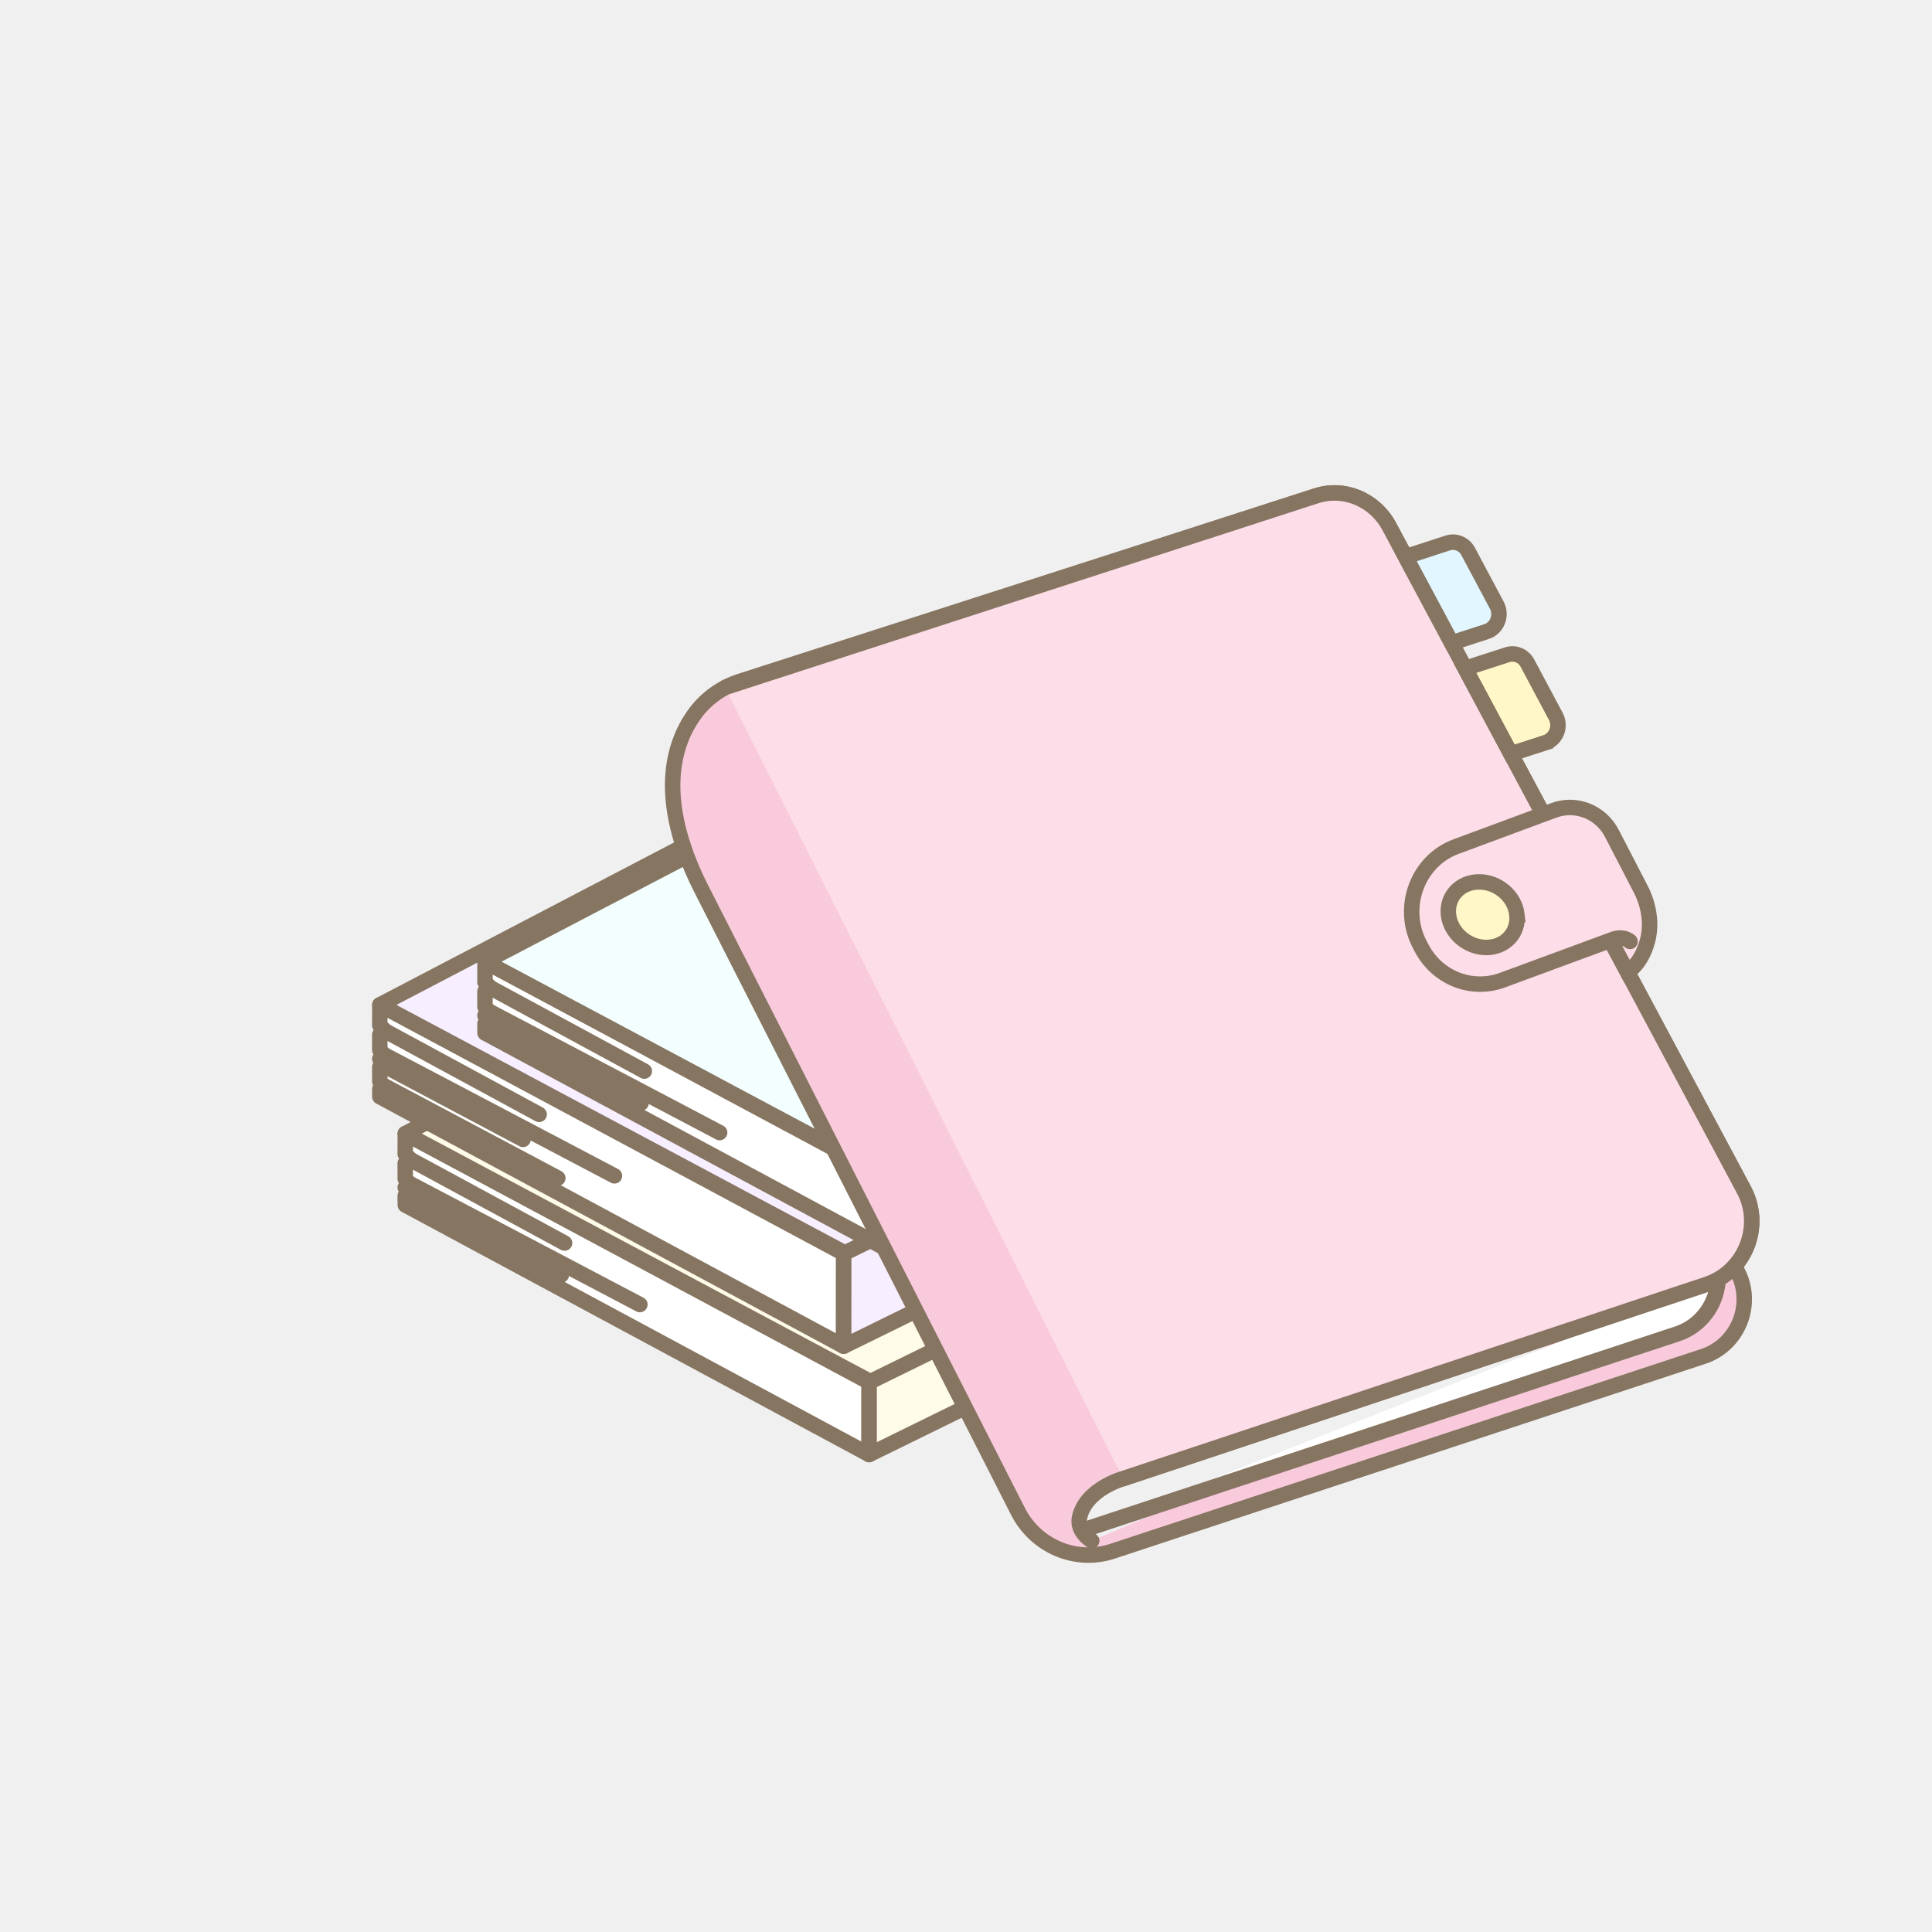
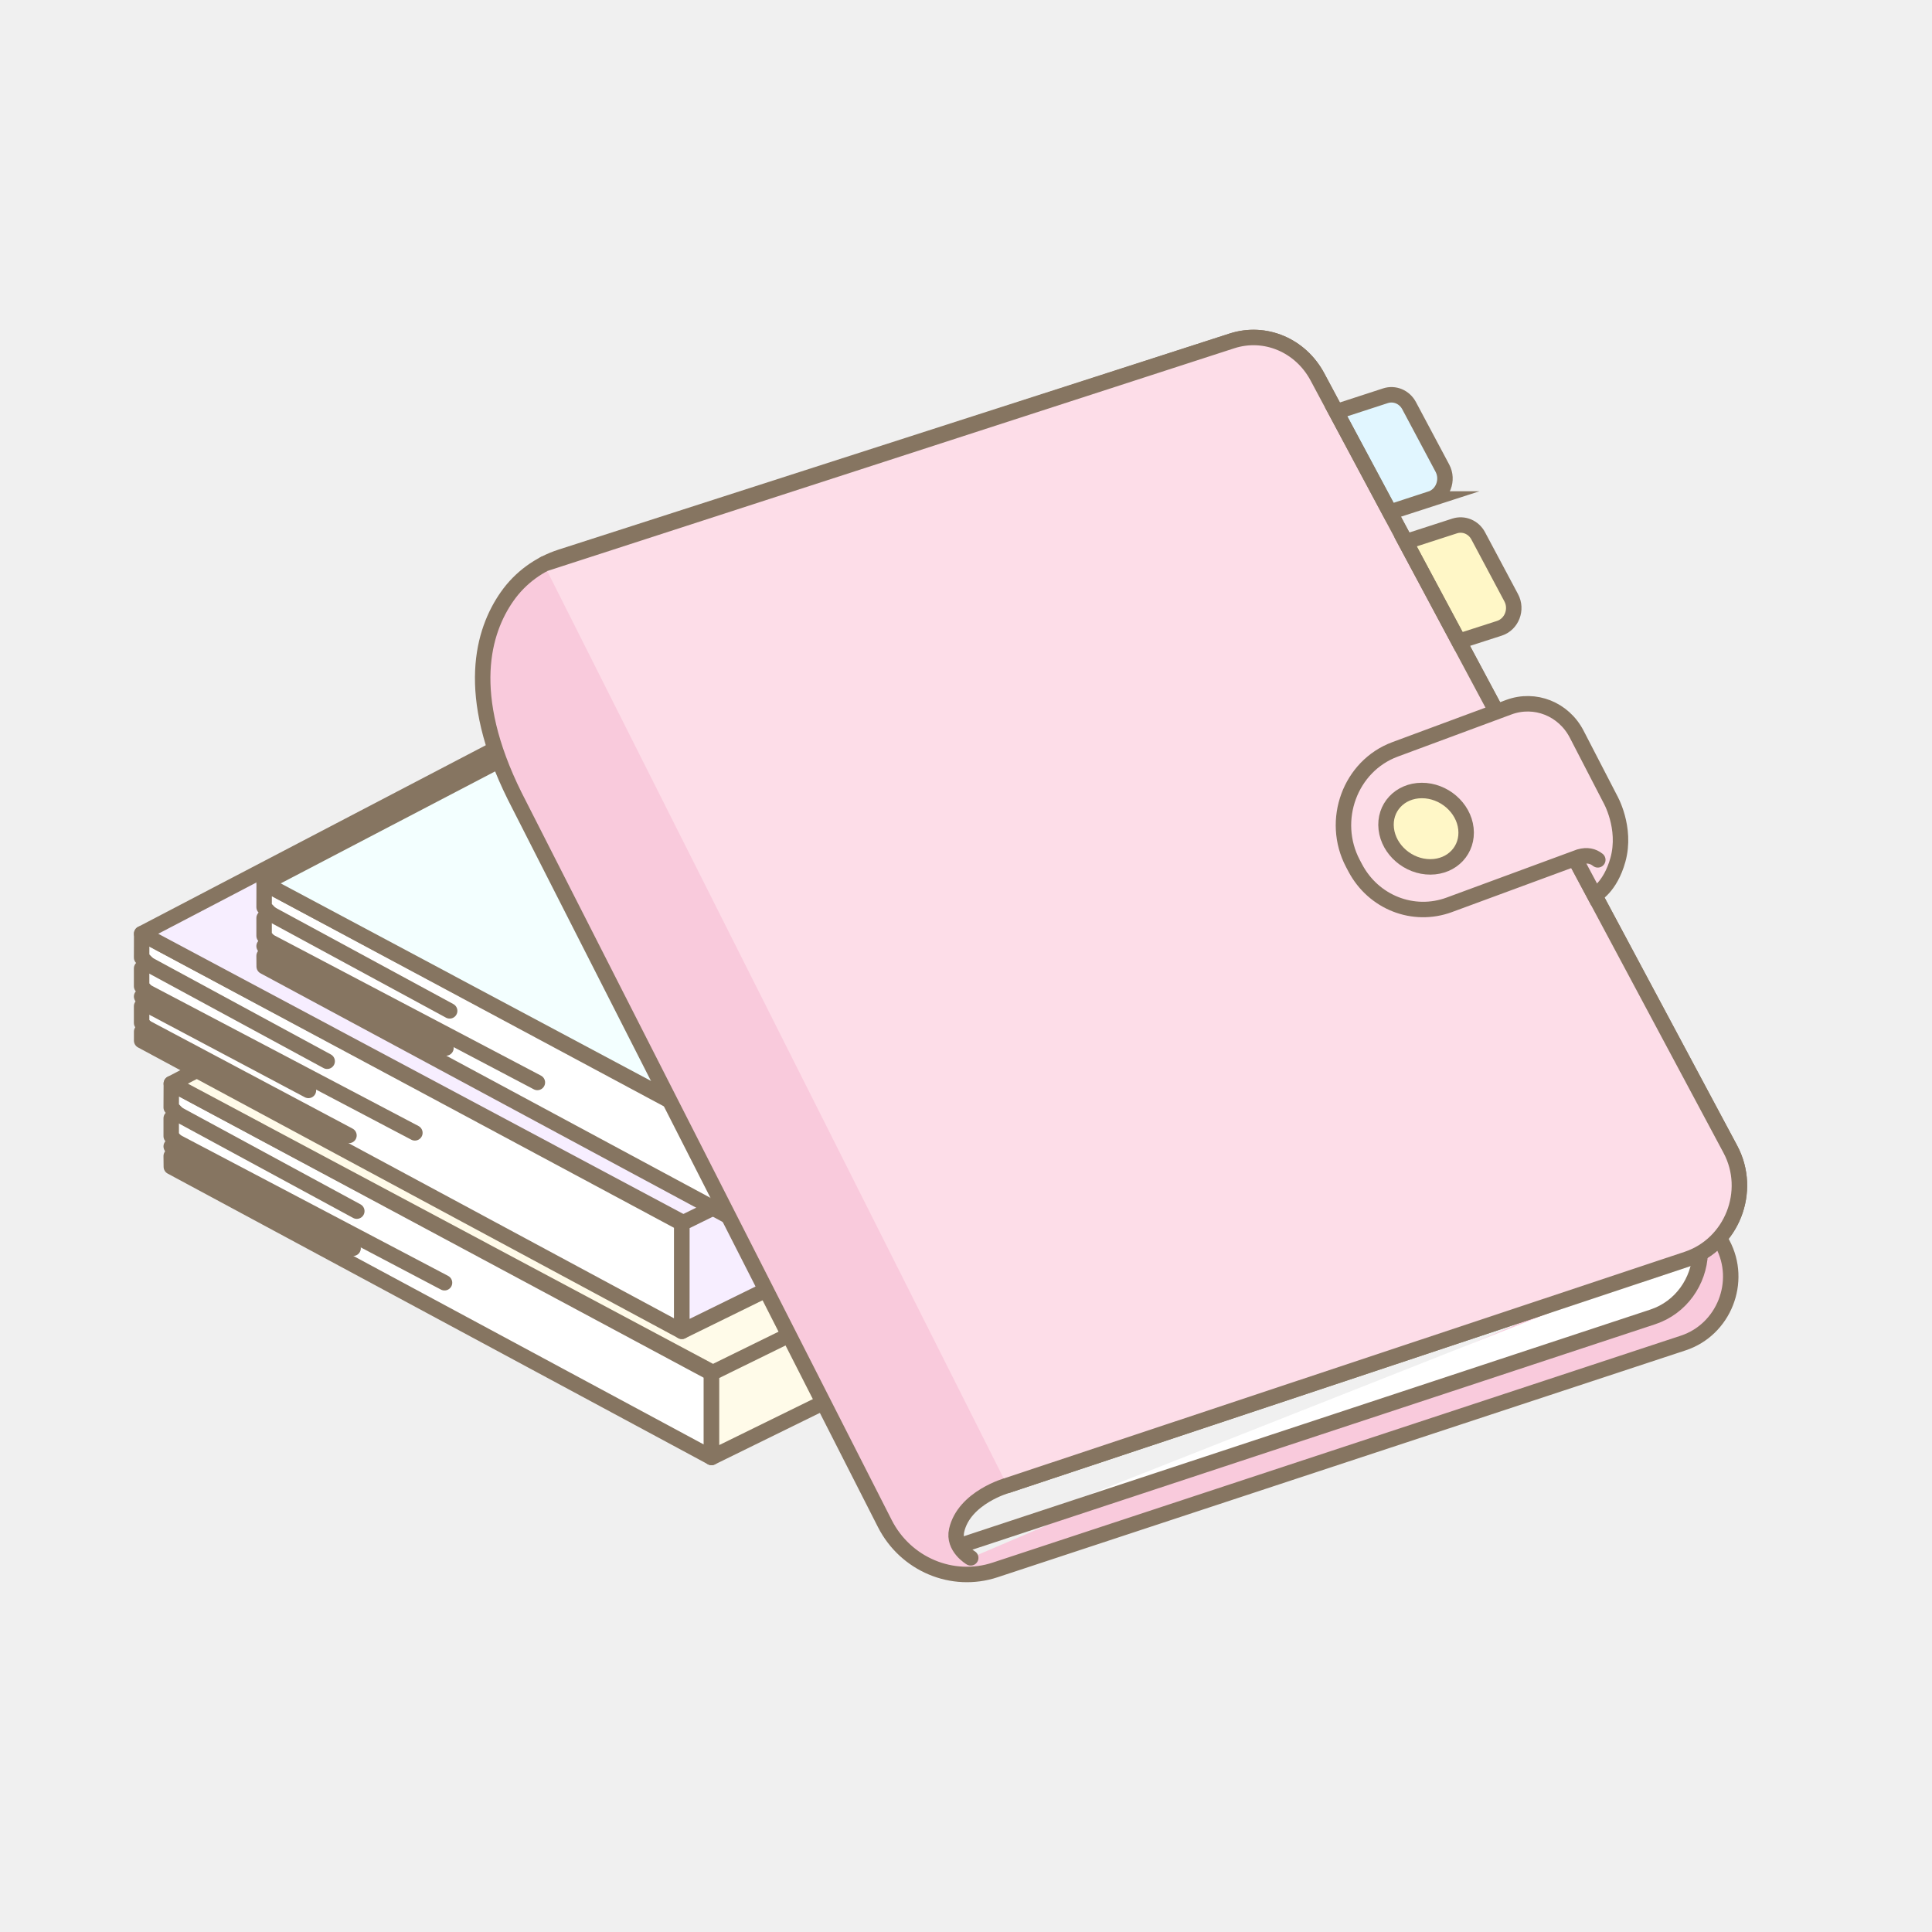
<svg xmlns="http://www.w3.org/2000/svg" id="Layer_1" data-name="Layer 1" viewBox="0 0 500 500">
  <g>
-     <polygon points="104.89 293.36 104.87 298.66 106.3 300.13 104.87 301.07 104.87 305.04 105.88 306.2 104.87 307.32 105.74 308.98 104.87 309.47 104.89 311.85 224.93 376.43 224.93 357.71 104.89 293.36" fill="#fff" stroke="#867561" stroke-linecap="round" stroke-linejoin="round" stroke-width="4" />
+     <polygon points="44.34 280.43 44.31 286.6 45.97 288.31 44.31 289.41 44.31 294.03 45.49 295.38 44.31 296.68 45.32 298.62 44.31 299.19 44.34 301.96 184.14 377.18 184.14 355.37 44.34 280.43" fill="#fff" stroke="#867561" stroke-linecap="round" stroke-linejoin="round" stroke-width="4" />
    <g>
-       <polygon points="225.51 357.71 104.89 293.36 259.21 212.75 379.18 282.01 225.51 357.71" fill="#fffbe9" stroke="#867561" stroke-linecap="round" stroke-linejoin="round" stroke-width="4" />
-       <polygon points="379.18 300.73 224.93 376.44 224.93 357.71 379.18 282.01 379.18 300.73" fill="#fffbe9" stroke="#867561" stroke-linecap="round" stroke-linejoin="round" stroke-width="4" />
+       <polygon points="184.81 355.38 44.34 280.43 224.06 186.54 363.78 267.21 184.81 355.38" fill="#fffbe9" stroke="#867561" stroke-linecap="round" stroke-linejoin="round" stroke-width="4" />
+       <polygon points="363.78 289.01 184.14 377.19 184.14 355.38 363.78 267.21 363.78 289.01" fill="#fffbe9" stroke="#867561" stroke-linecap="round" stroke-linejoin="round" stroke-width="4" />
    </g>
-     <line x1="106.3" y1="300.13" x2="146.11" y2="321.7" fill="#fff6cc" stroke="#867561" stroke-linecap="round" stroke-linejoin="round" stroke-width="4" />
-     <line x1="105.88" y1="306.2" x2="165.6" y2="337.62" fill="#fff6cc" stroke="#867561" stroke-linecap="round" stroke-linejoin="round" stroke-width="4" />
-     <line x1="105.74" y1="308.98" x2="145.28" y2="329.96" fill="#fff6cc" stroke="#867561" stroke-linecap="round" stroke-linejoin="round" stroke-width="4" />
+     <line x1="45.97" y1="288.31" x2="92.34" y2="313.44" fill="#fff6cc" stroke="#867561" stroke-linecap="round" stroke-linejoin="round" stroke-width="4" />
+     <line x1="45.49" y1="295.38" x2="115.04" y2="331.97" fill="#fff6cc" stroke="#867561" stroke-linecap="round" stroke-linejoin="round" stroke-width="4" />
+     <line x1="45.32" y1="298.62" x2="91.38" y2="323.05" fill="#fff6cc" stroke="#867561" stroke-linecap="round" stroke-linejoin="round" stroke-width="4" />
  </g>
  <g>
-     <polygon points="98.31 260.05 98.29 265.35 99.71 266.82 98.29 267.76 98.29 271.73 99.3 272.89 98.29 274.01 99.15 275.67 98.29 276.16 98.3 279.88 99.15 280.85 98.3 281.81 98.3 283.82 218.34 348.4 218.35 324.4 98.31 260.05" fill="#fff" stroke="#867561" stroke-linecap="round" stroke-linejoin="round" stroke-width="4" />
+     <polygon points="36.67 241.64 36.65 247.81 38.3 249.52 36.65 250.62 36.65 255.24 37.82 256.59 36.65 257.89 37.65 259.82 36.65 260.4 36.65 264.73 37.65 265.86 36.66 266.98 36.66 269.31 176.46 344.54 176.47 316.58 36.67 241.64" fill="#fff" stroke="#867561" stroke-linecap="round" stroke-linejoin="round" stroke-width="4" />
    <g>
-       <polygon points="218.93 324.41 98.31 260.05 252.63 179.44 372.6 248.7 218.93 324.41" fill="#f7eeff" stroke="#867561" stroke-linecap="round" stroke-linejoin="round" stroke-width="4" />
-       <polygon points="372.59 272.7 218.34 348.4 218.35 324.41 372.6 248.7 372.59 272.7" fill="#f7eeff" stroke="#867561" stroke-linecap="round" stroke-linejoin="round" stroke-width="4" />
+       <polygon points="177.14 316.59 36.67 241.64 216.4 147.75 356.11 228.42 177.14 316.59" fill="#f7eeff" stroke="#867561" stroke-linecap="round" stroke-linejoin="round" stroke-width="4" />
+       <polygon points="356.1 256.36 176.46 344.54 176.47 316.59 356.11 228.42 356.1 256.36" fill="#f7eeff" stroke="#867561" stroke-linecap="round" stroke-linejoin="round" stroke-width="4" />
    </g>
-     <line x1="99.71" y1="266.82" x2="139.53" y2="288.4" fill="#fff6cc" stroke="#867561" stroke-linecap="round" stroke-linejoin="round" stroke-width="4" />
-     <line x1="99.3" y1="272.89" x2="159.02" y2="304.31" fill="#fff6cc" stroke="#867561" stroke-linecap="round" stroke-linejoin="round" stroke-width="4" />
-     <line x1="99.15" y1="275.67" x2="135.36" y2="294.88" fill="#fff6cc" stroke="#867561" stroke-linecap="round" stroke-linejoin="round" stroke-width="4" />
-     <line x1="99.15" y1="280.85" x2="144.37" y2="304.89" fill="#fff6cc" stroke="#867561" stroke-linecap="round" stroke-linejoin="round" stroke-width="4" />
+     <line x1="38.3" y1="249.52" x2="84.67" y2="274.65" fill="#fff6cc" stroke="#867561" stroke-linecap="round" stroke-linejoin="round" stroke-width="4" />
+     <line x1="37.82" y1="256.59" x2="107.37" y2="293.18" fill="#fff6cc" stroke="#867561" stroke-linecap="round" stroke-linejoin="round" stroke-width="4" />
+     <line x1="37.65" y1="259.82" x2="79.82" y2="282.2" fill="#fff6cc" stroke="#867561" stroke-linecap="round" stroke-linejoin="round" stroke-width="4" />
+     <line x1="37.65" y1="265.86" x2="90.31" y2="293.85" fill="#fff6cc" stroke="#867561" stroke-linecap="round" stroke-linejoin="round" stroke-width="4" />
  </g>
  <g>
-     <polygon points="125.53 248.86 125.51 254.16 126.93 255.62 125.51 256.57 125.51 260.54 126.52 261.69 125.51 262.82 126.37 264.47 125.51 264.97 125.53 267.34 245.57 331.93 245.57 313.21 125.53 248.86" fill="#fff" stroke="#867561" stroke-linecap="round" stroke-linejoin="round" stroke-width="4" />
+     <polygon points="68.37 228.6 68.35 234.77 70 236.48 68.35 237.58 68.35 242.2 69.52 243.55 68.35 244.85 69.35 246.79 68.35 247.37 68.37 250.13 208.17 325.35 208.17 303.55 68.37 228.6" fill="#fff" stroke="#867561" stroke-linecap="round" stroke-linejoin="round" stroke-width="4" />
    <g>
-       <polygon points="246.15 313.21 125.53 248.86 279.85 168.24 399.81 237.51 246.15 313.21" fill="#f3ffff" stroke="#867561" stroke-linecap="round" stroke-linejoin="round" stroke-width="4" />
-       <polygon points="399.81 256.23 245.57 331.94 245.57 313.21 399.81 237.51 399.81 256.23" fill="#f3ffff" stroke="#867561" stroke-linecap="round" stroke-linejoin="round" stroke-width="4" />
+       <polygon points="208.84 303.55 68.37 228.6 248.1 134.71 387.81 215.38 208.84 303.55" fill="#f3ffff" stroke="#867561" stroke-linecap="round" stroke-linejoin="round" stroke-width="4" />
+       <polygon points="387.81 237.19 208.17 325.36 208.17 303.55 387.81 215.38 387.81 237.19" fill="#f3ffff" stroke="#867561" stroke-linecap="round" stroke-linejoin="round" stroke-width="4" />
    </g>
-     <line x1="126.93" y1="255.62" x2="166.75" y2="277.2" fill="#fff6cc" stroke="#867561" stroke-linecap="round" stroke-linejoin="round" stroke-width="4" />
-     <line x1="126.52" y1="261.69" x2="186.24" y2="293.11" fill="#fff6cc" stroke="#867561" stroke-linecap="round" stroke-linejoin="round" stroke-width="4" />
-     <line x1="126.37" y1="264.47" x2="165.92" y2="285.46" fill="#fff6cc" stroke="#867561" stroke-linecap="round" stroke-linejoin="round" stroke-width="4" />
+     <line x1="70" y1="236.48" x2="116.37" y2="261.61" fill="#fff6cc" stroke="#867561" stroke-linecap="round" stroke-linejoin="round" stroke-width="4" />
+     <line x1="69.52" y1="243.55" x2="139.07" y2="280.14" fill="#fff6cc" stroke="#867561" stroke-linecap="round" stroke-linejoin="round" stroke-width="4" />
+     <line x1="69.35" y1="246.79" x2="115.41" y2="271.22" fill="#fff6cc" stroke="#867561" stroke-linecap="round" stroke-linejoin="round" stroke-width="4" />
  </g>
  <g>
-     <path d="M282.53,398.75s-3.99-2.32-3.13-6.11c1.66-7.31,11.25-9.98,11.25-9.98l151.06-50.29c9.95-3.31,14.61-15.1,9.62-24.43l-91.76-171.63c-3.75-7.02-11.65-10.35-18.97-7.99l-149.13,48.02c-4.8,1.55-9.01,4.59-11.96,8.8-5.35,7.63-9.59,21.61,1.68,44.31l82.26,161.7c4.61,9.06,15.01,13.43,24.49,10.3l152.92-50.43c9.02-2.98,13.25-13.62,8.73-22.04l-.67-1.36" fill="#f9cadc" stroke="#867561" stroke-linecap="round" stroke-miterlimit="10" stroke-width="4" />
-     <path d="M187.64,177.92l152.96-49.59c7.32-2.36,15.21.97,18.97,7.99l91.76,171.63c4.99,9.33.33,21.11-9.62,24.43l-151.06,50.29" fill="#fddde8" stroke="#867561" stroke-miterlimit="10" />
-     <path d="M279.94,396.1l154.16-50.9c6.31-2.08,10.28-7.92,10.54-14.13" fill="#fff" stroke="#867561" stroke-miterlimit="10" stroke-width="4" />
-     <path d="M384.73,163.45l-9.04,2.93-11.94-22.3,10.95-3.56c2.03-.66,4.22.26,5.26,2.2l7.4,13.89c1.4,2.63.12,5.95-2.62,6.84Z" fill="#e1f6ff" stroke="#867561" stroke-miterlimit="10" stroke-width="4" />
-     <path d="M400.01,192.19l-9.01,2.9-11.84-22.11,10.91-3.53c2.02-.65,4.2.25,5.23,2.18l7.34,13.77c1.39,2.6.11,5.9-2.63,6.78Z" fill="#fff7c7" stroke="#867561" stroke-miterlimit="10" stroke-width="4" />
-     <path d="M187.79,177.87l152.81-49.54c7.32-2.36,15.21.97,18.97,7.99l91.76,171.63c4.99,9.33.33,21.11-9.62,24.43l-151.06,50.29" fill="none" stroke="#867561" stroke-linecap="round" stroke-miterlimit="10" stroke-width="4" />
-     <path d="M416.79,243.35l4.37,8.18s3.47-1.7,5.18-7.91c1.98-7.15-1.75-13.56-1.75-13.56l-7.42-14.35c-2.89-5.59-9.29-8.13-15.08-5.98l-25.29,9.38c-9.98,3.7-14.41,15.76-9.36,25.35l.51.96c4.06,7.7,12.91,11.18,20.91,8.23l28.93-10.67c1.7-.48,3.02-.18,4.07.67" fill="#fddde8" stroke="#867561" stroke-linecap="round" stroke-miterlimit="10" stroke-width="4" />
-     <path d="M392.57,236.7c.52,4.68-3.01,8.49-7.89,8.51-4.88.02-9.28-3.76-9.81-8.45-.54-4.69,2.99-8.51,7.89-8.53s9.29,3.78,9.82,8.47Z" fill="#fff7c7" stroke="#867561" stroke-miterlimit="10" stroke-width="4" />
+     <path d="M251.22,403.17s-4.65-2.71-3.64-7.12c1.94-8.52,13.1-11.62,13.1-11.62l175.93-58.57c11.59-3.86,17.02-17.58,11.21-28.45l-106.87-199.89c-4.37-8.18-13.56-12.05-22.09-9.31l-173.69,55.93c-5.59,1.8-10.5,5.34-13.93,10.24-6.23,8.89-11.17,25.17,1.95,51.61l95.81,188.32c5.37,10.55,17.48,15.64,28.52,11.99l178.1-58.73c10.51-3.47,15.43-15.86,10.17-25.67l-.78-1.58" fill="#f9cadc" stroke="#867561" stroke-linecap="round" stroke-miterlimit="10" stroke-width="4" />
+     <path d="M140.71,145.98l178.15-57.75c8.53-2.75,17.72,1.13,22.09,9.31l106.87,199.89c5.81,10.87.38,24.59-11.21,28.45l-175.93,58.57" fill="#fddde8" stroke="#867561" stroke-miterlimit="10" />
+     <path d="M248.2,400.09l179.54-59.28c7.35-2.43,11.97-9.23,12.27-16.46" fill="#fff" stroke="#867561" stroke-miterlimit="10" stroke-width="4" />
+     <path d="M370.24,129.13l-10.53,3.41-13.91-25.97,12.75-4.15c2.37-.77,4.91.3,6.12,2.56l8.62,16.18c1.63,3.06.14,6.93-3.06,7.97Z" fill="#e1f6ff" stroke="#867561" stroke-miterlimit="10" stroke-width="4" />
+     <path d="M388.04,162.6l-10.49,3.38-13.79-25.75,12.7-4.11c2.36-.76,4.89.3,6.09,2.54l8.55,16.04c1.62,3.03.13,6.87-3.06,7.9Z" fill="#fff7c7" stroke="#867561" stroke-miterlimit="10" stroke-width="4" />
+     <path d="M140.88,145.92l177.97-57.7c8.53-2.75,17.72,1.13,22.09,9.31l106.87,199.89c5.81,10.87.38,24.59-11.21,28.45l-175.93,58.57" fill="none" stroke="#867561" stroke-linecap="round" stroke-miterlimit="10" stroke-width="4" />
+     <path d="M407.59,222.18l5.09,9.53s4.04-1.98,6.04-9.21c2.3-8.32-2.04-15.8-2.04-15.8l-8.64-16.71c-3.37-6.51-10.81-9.47-17.56-6.97l-29.45,10.92c-11.62,4.31-16.78,18.36-10.9,29.52l.59,1.12c4.73,8.97,15.04,13.02,24.35,9.59l33.69-12.42c1.99-.56,3.51-.21,4.75.78" fill="#fddde8" stroke="#867561" stroke-linecap="round" stroke-miterlimit="10" stroke-width="4" />
+     <path d="M379.38,214.44c.61,5.46-3.5,9.89-9.19,9.91-5.69.02-10.8-4.38-11.43-9.84-.63-5.46,3.49-9.91,9.19-9.93,5.7-.02,10.82,4.4,11.43,9.86Z" fill="#fff7c7" stroke="#867561" stroke-miterlimit="10" stroke-width="4" />
  </g>
</svg>
